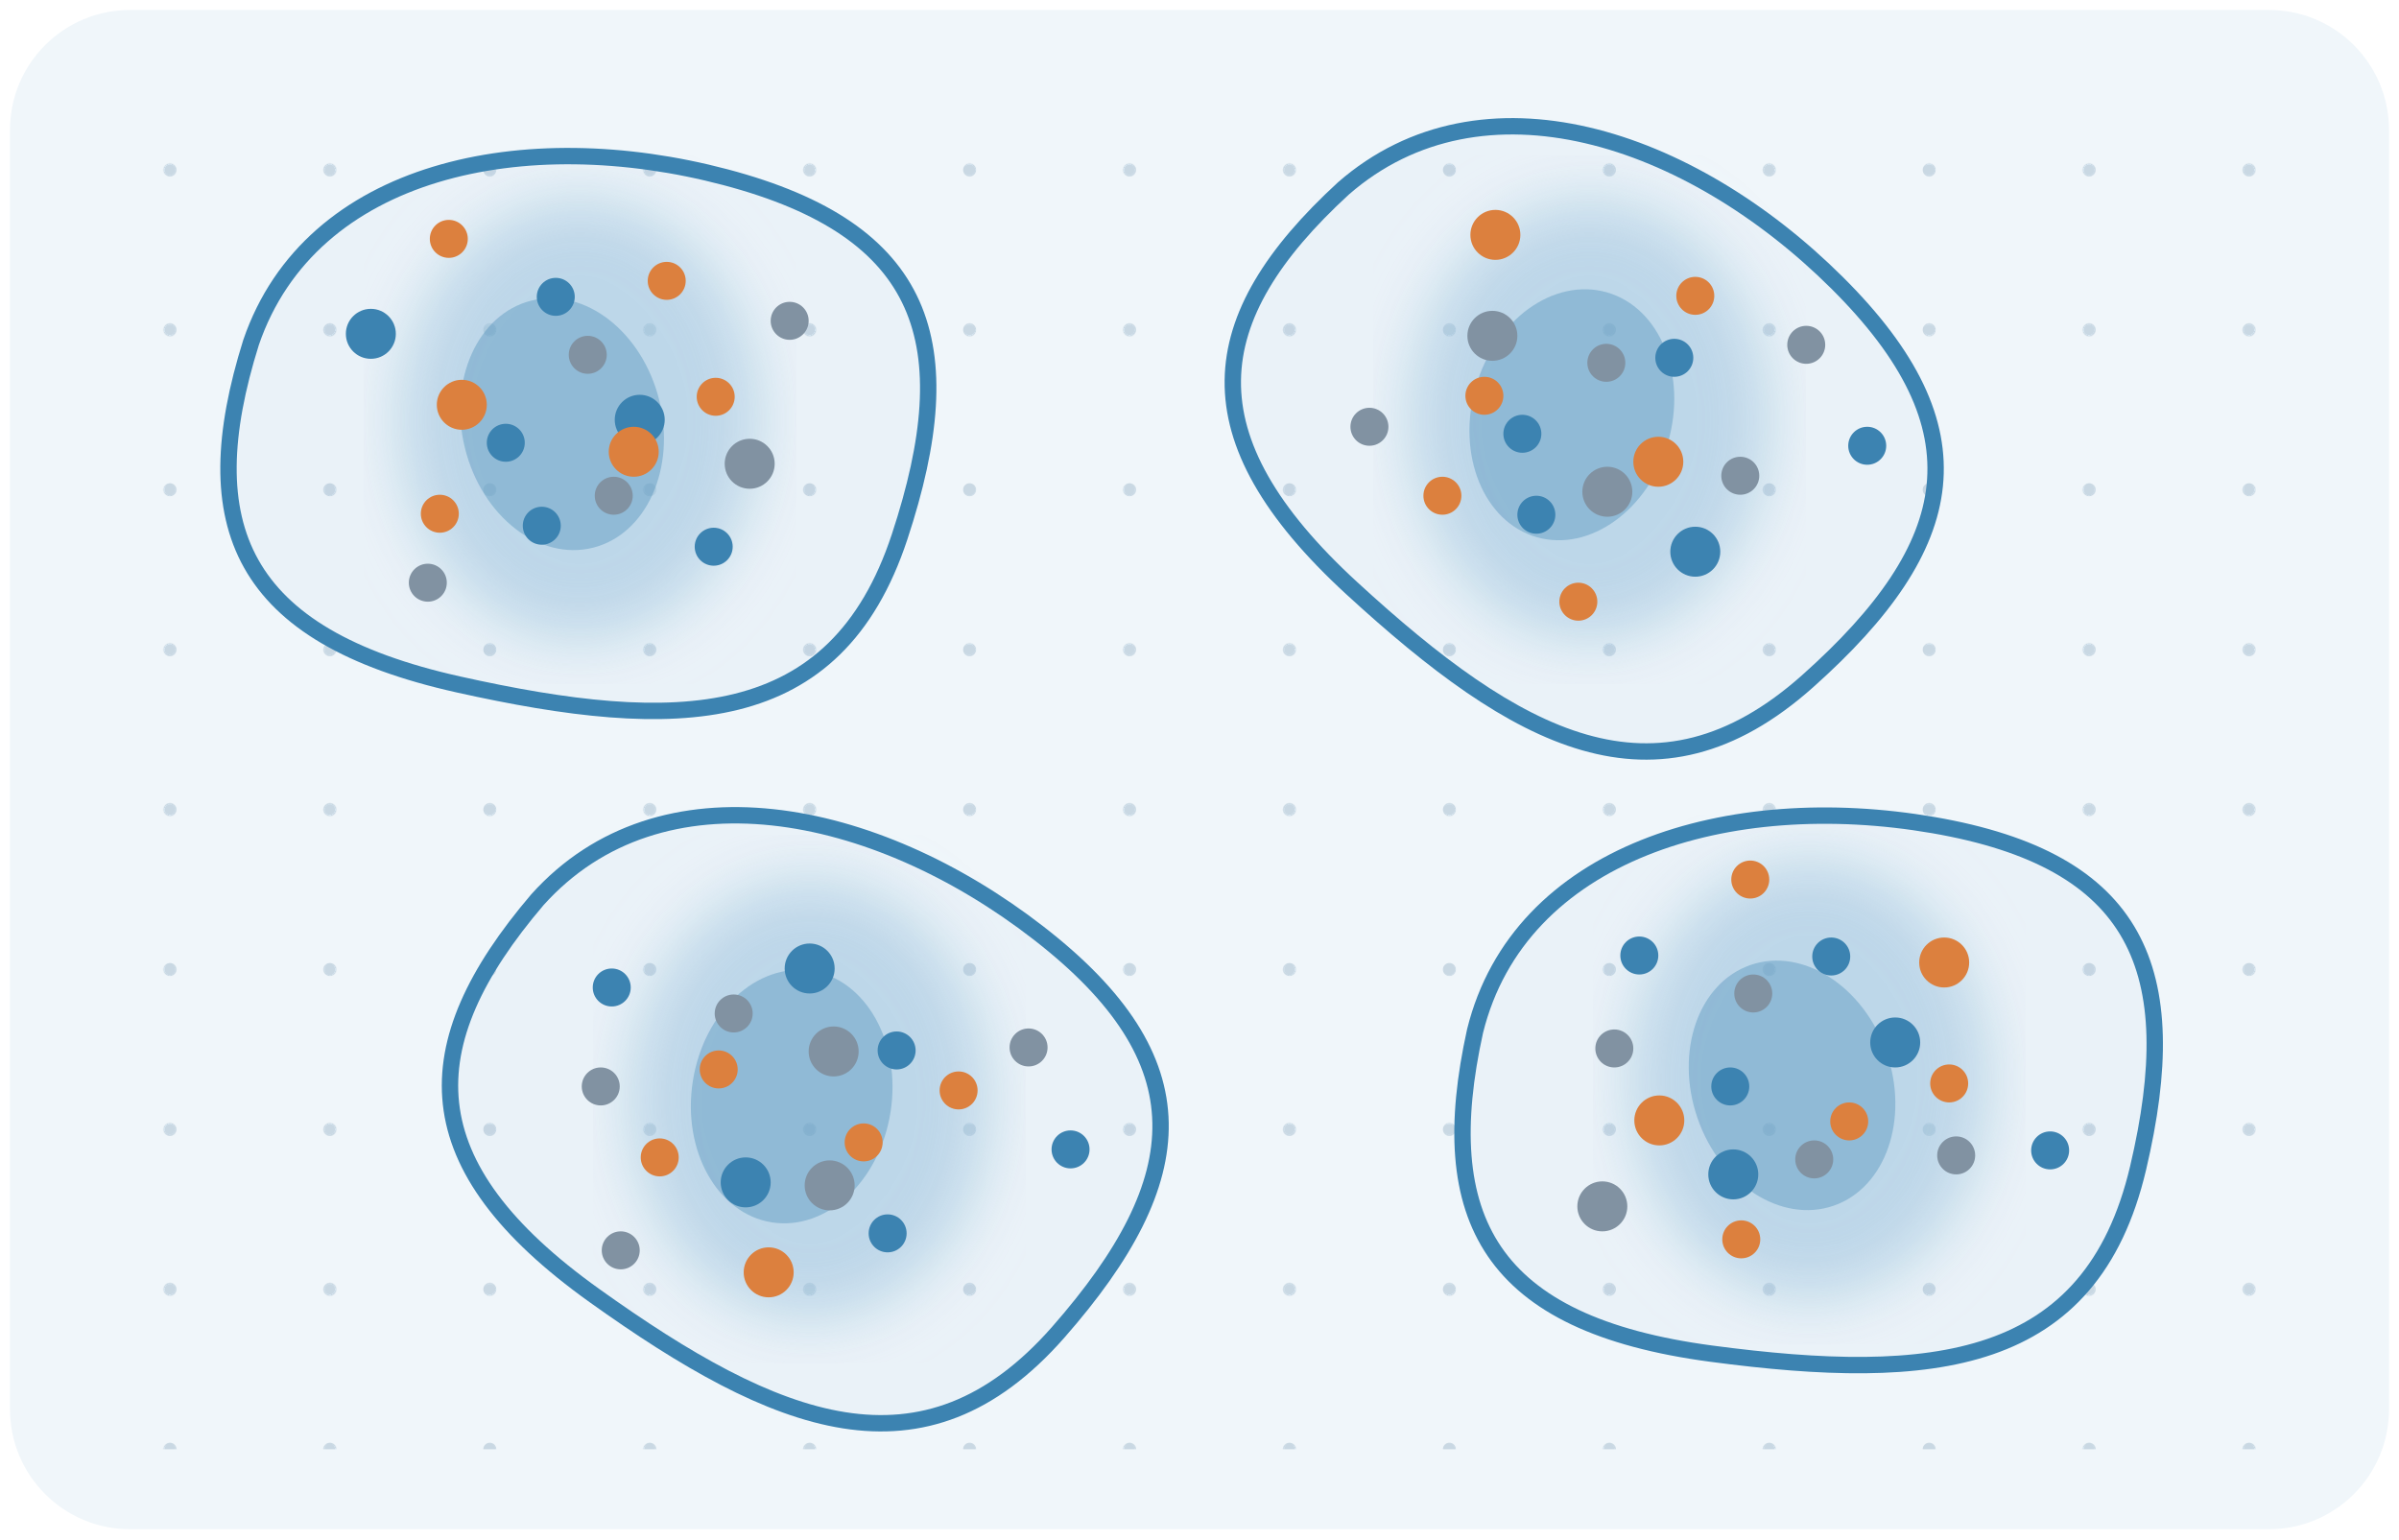
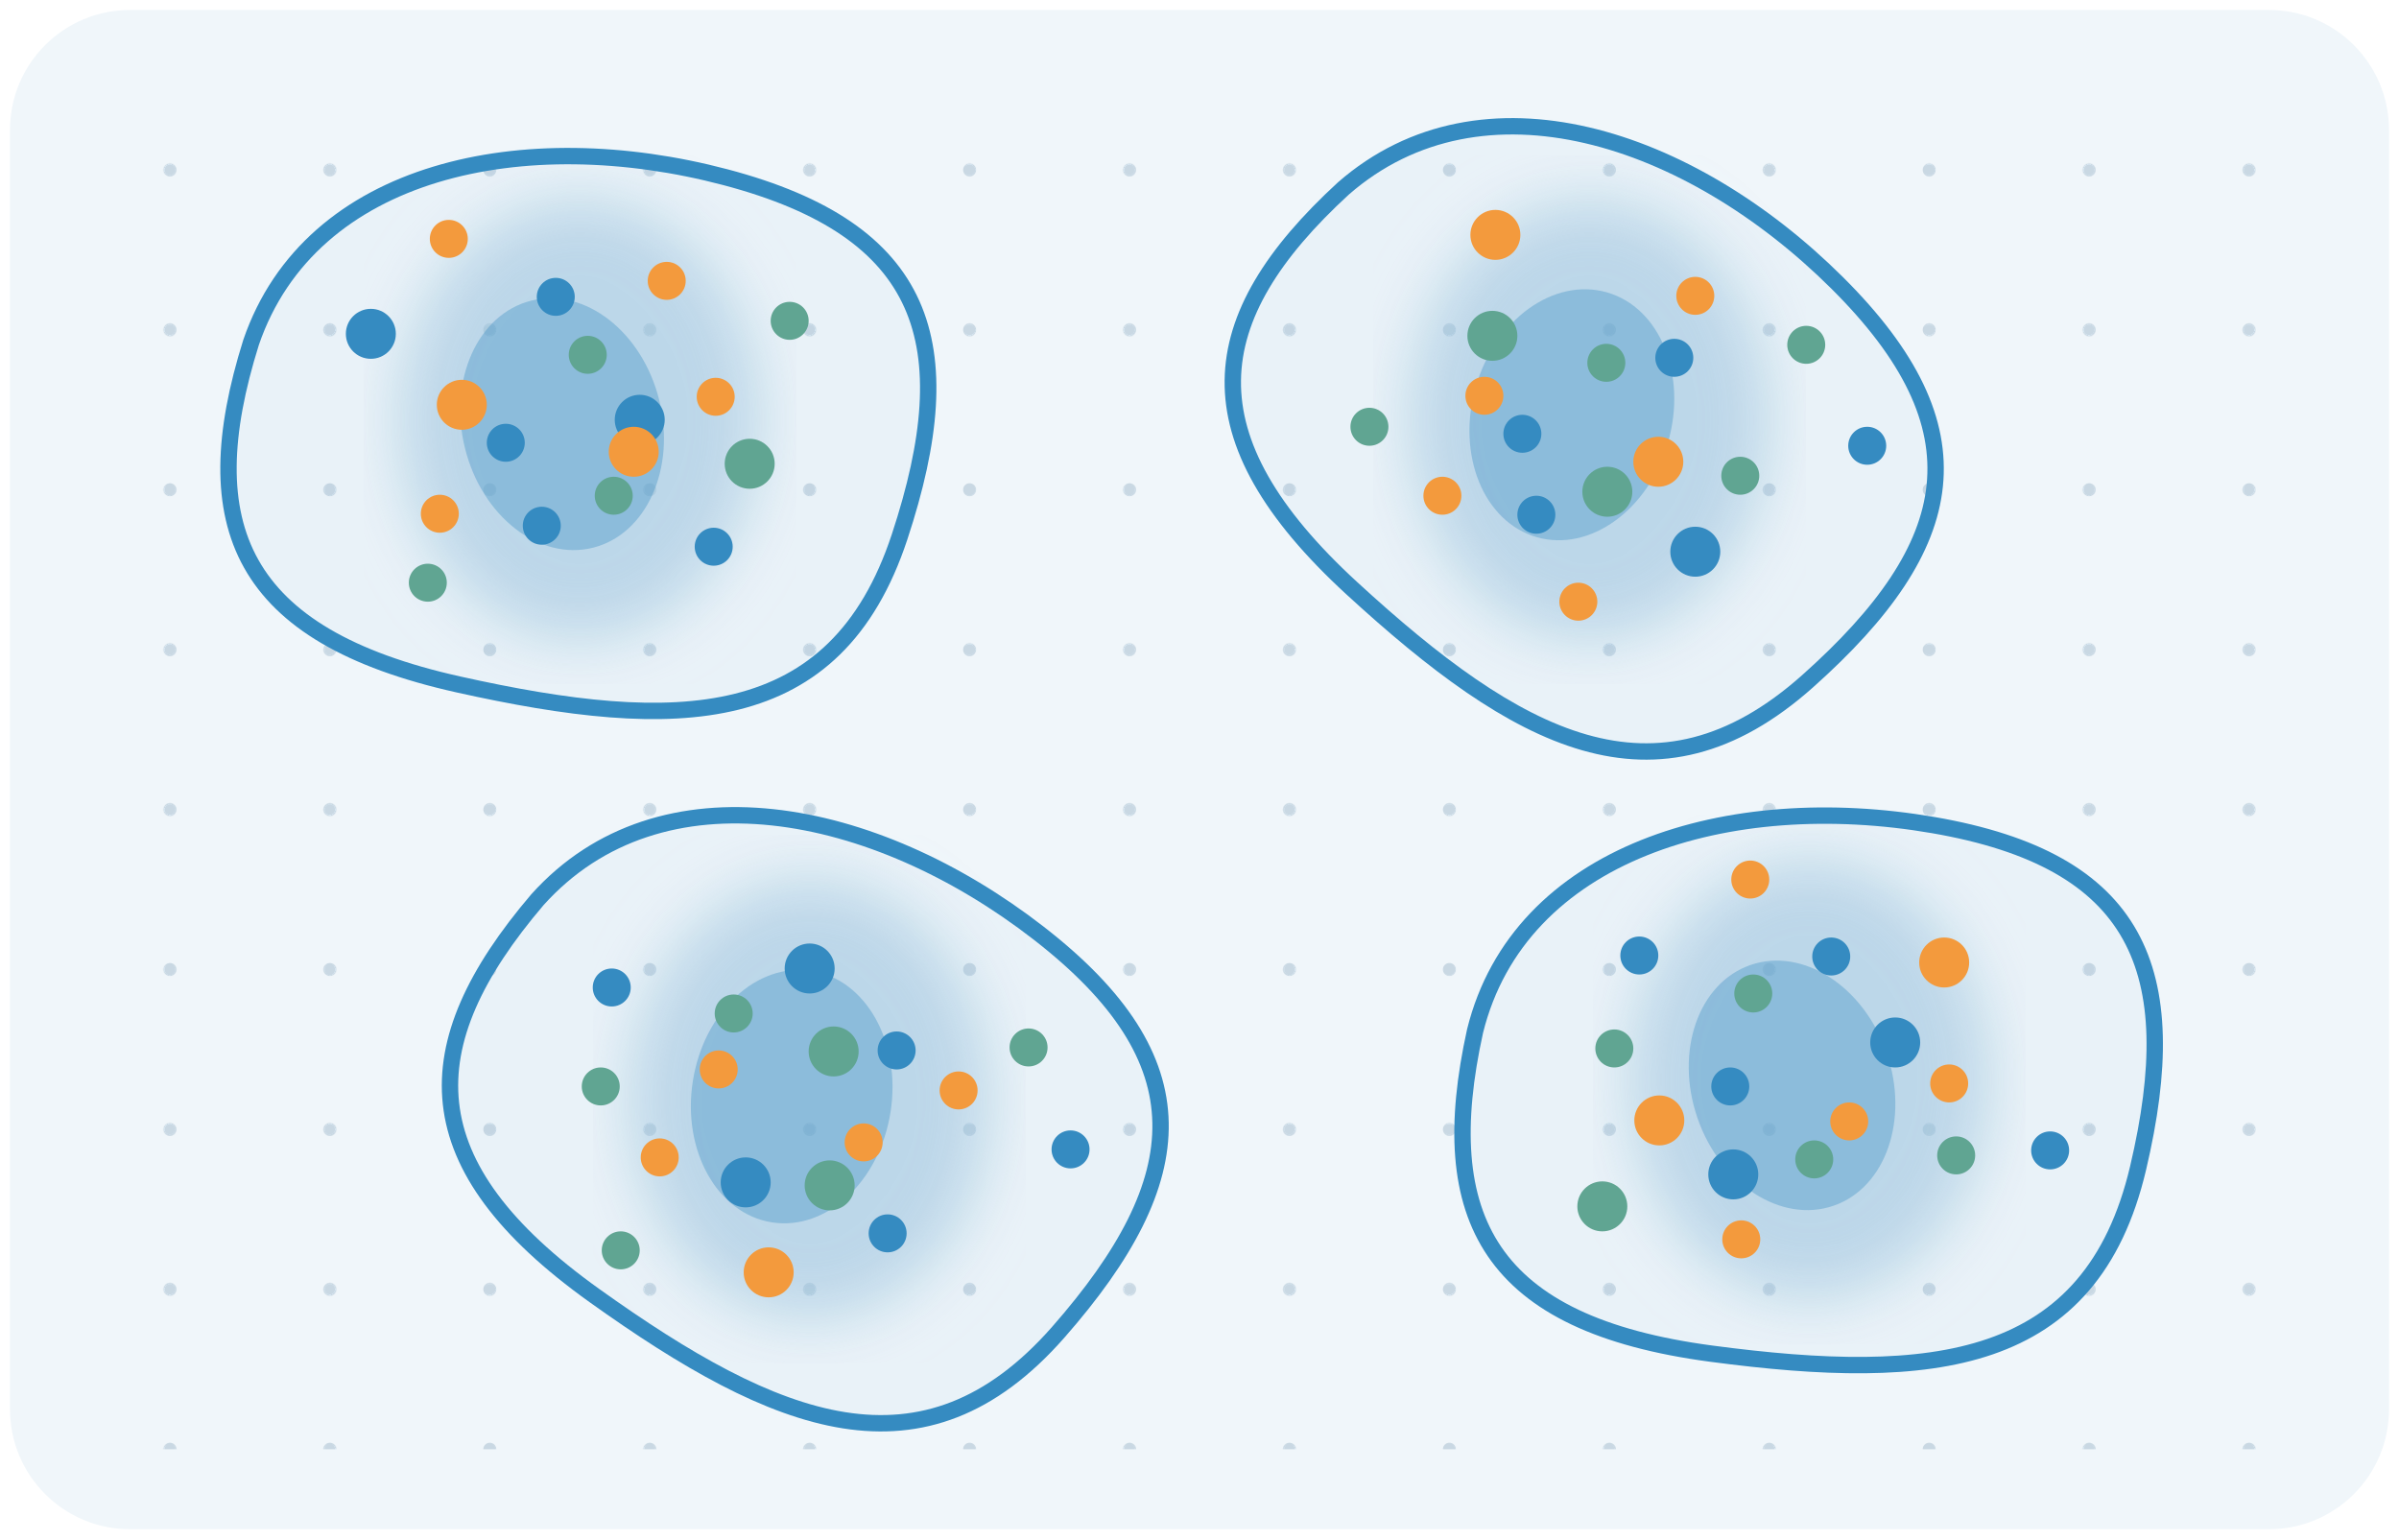
<svg xmlns="http://www.w3.org/2000/svg" width="240" height="154" viewBox="0 0 240 154" role="img" aria-labelledby="title">
  <defs>
    <pattern id="grid" width="16" height="16" patternUnits="userSpaceOnUse">
      <circle cx="1" cy="1" r=".65" fill="#c9d8e3" />
    </pattern>
    <filter id="soft">
      <feGaussianBlur stdDeviation="3" />
    </filter>
  </defs>
  <rect x="1" y="1" width="238" height="152" rx="12" fill="#f0f6fa" />
  <rect x="10" y="9" width="220" height="136" fill="url(#grid)" />
  <g opacity=".55" filter="url(#soft)">
    <ellipse cx="58" cy="42" rx="18" ry="22" fill="#9bc2dc" />
  </g>
  <g transform="translate(58 42) rotate(-14) scale(0.91)">
-     <path d="M-33-17C-22-34 2-33 22-22S43 2 31 21 2 36-20 25-44 1-33-17Z" fill="#3c83b1" fill-opacity=".035" stroke="#3c83b1" stroke-width="1.8" />
-     <ellipse cx="-2" cy="0" rx="11" ry="14" fill="#3c83b1" fill-opacity=".35" />
+     <path d="M-33-17C-22-34 2-33 22-22S43 2 31 21 2 36-20 25-44 1-33-17Z" fill="#358BC1" fill-opacity=".035" stroke="#358BC1" stroke-width="1.8" />
+     <ellipse cx="-2" cy="0" rx="11" ry="14" fill="#358BC1" fill-opacity=".35" />
  </g>
  <g opacity=".55" filter="url(#soft)">
    <ellipse cx="159" cy="42" rx="18" ry="22" fill="#9bc2dc" />
  </g>
  <g transform="translate(159 42) rotate(16) scale(0.91)">
-     <path d="M-33-17C-22-34 2-33 22-22S43 2 31 21 2 36-20 25-44 1-33-17Z" fill="#3c83b1" fill-opacity=".035" stroke="#3c83b1" stroke-width="1.8" />
-     <ellipse cx="-2" cy="0" rx="11" ry="14" fill="#3c83b1" fill-opacity=".35" />
+     <path d="M-33-17C-22-34 2-33 22-22S43 2 31 21 2 36-20 25-44 1-33-17Z" fill="#358BC1" fill-opacity=".035" stroke="#358BC1" stroke-width="1.8" />
+     <ellipse cx="-2" cy="0" rx="11" ry="14" fill="#358BC1" fill-opacity=".35" />
  </g>
  <g opacity=".55" filter="url(#soft)">
    <ellipse cx="81" cy="110" rx="18" ry="22" fill="#9bc2dc" />
  </g>
  <g transform="translate(81 110) rotate(9) scale(0.91)">
-     <path d="M-33-17C-22-34 2-33 22-22S43 2 31 21 2 36-20 25-44 1-33-17Z" fill="#3c83b1" fill-opacity=".035" stroke="#3c83b1" stroke-width="1.8" />
-     <ellipse cx="-2" cy="0" rx="11" ry="14" fill="#3c83b1" fill-opacity=".35" />
+     <path d="M-33-17C-22-34 2-33 22-22S43 2 31 21 2 36-20 25-44 1-33-17Z" fill="#358BC1" fill-opacity=".035" stroke="#358BC1" stroke-width="1.8" />
+     <ellipse cx="-2" cy="0" rx="11" ry="14" fill="#358BC1" fill-opacity=".35" />
  </g>
  <g opacity=".55" filter="url(#soft)">
    <ellipse cx="181" cy="108" rx="18" ry="22" fill="#9bc2dc" />
  </g>
  <g transform="translate(181 108) rotate(-19) scale(0.91)">
-     <path d="M-33-17C-22-34 2-33 22-22S43 2 31 21 2 36-20 25-44 1-33-17Z" fill="#3c83b1" fill-opacity=".035" stroke="#3c83b1" stroke-width="1.8" />
-     <ellipse cx="-2" cy="0" rx="11" ry="14" fill="#3c83b1" fill-opacity=".35" />
+     <path d="M-33-17C-22-34 2-33 22-22S43 2 31 21 2 36-20 25-44 1-33-17Z" fill="#358BC1" fill-opacity=".035" stroke="#358BC1" stroke-width="1.8" />
+     <ellipse cx="-2" cy="0" rx="11" ry="14" fill="#358BC1" fill-opacity=".35" />
  </g>
-   <circle cx="64.0" cy="42.0" r="2.5" fill="#3c83b1" />
-   <circle cx="44.0" cy="51.4" r="1.9" fill="#dc803e" />
-   <circle cx="58.8" cy="35.5" r="1.9" fill="#8192a2" />
-   <circle cx="71.4" cy="54.7" r="1.9" fill="#3c83b1" />
-   <circle cx="46.2" cy="40.5" r="2.5" fill="#dc803e" />
-   <circle cx="79.0" cy="32.1" r="1.9" fill="#8192a2" />
-   <circle cx="54.2" cy="52.6" r="1.9" fill="#3c83b1" />
-   <circle cx="44.9" cy="23.9" r="1.9" fill="#dc803e" />
-   <circle cx="75.0" cy="46.4" r="2.5" fill="#8192a2" />
-   <circle cx="50.6" cy="44.3" r="1.9" fill="#3c83b1" />
-   <circle cx="66.7" cy="28.1" r="1.9" fill="#dc803e" />
-   <circle cx="61.4" cy="49.6" r="1.9" fill="#8192a2" />
-   <circle cx="37.1" cy="33.4" r="2.5" fill="#3c83b1" />
-   <circle cx="71.6" cy="39.7" r="1.9" fill="#dc803e" />
-   <circle cx="42.8" cy="58.3" r="1.9" fill="#8192a2" />
-   <circle cx="55.6" cy="29.7" r="1.9" fill="#3c83b1" />
-   <circle cx="63.4" cy="45.2" r="2.5" fill="#dc803e" />
-   <circle cx="165.9" cy="46.2" r="2.5" fill="#dc803e" />
-   <circle cx="137.0" cy="42.7" r="1.9" fill="#8192a2" />
-   <circle cx="167.5" cy="35.8" r="1.9" fill="#3c83b1" />
-   <circle cx="157.9" cy="60.2" r="1.9" fill="#dc803e" />
-   <circle cx="149.3" cy="33.6" r="2.5" fill="#8192a2" />
-   <circle cx="186.8" cy="44.6" r="1.9" fill="#3c83b1" />
-   <circle cx="144.3" cy="49.6" r="1.9" fill="#dc803e" />
-   <circle cx="160.7" cy="36.3" r="1.9" fill="#8192a2" />
-   <circle cx="169.6" cy="55.2" r="2.5" fill="#3c83b1" />
-   <circle cx="148.5" cy="39.6" r="1.9" fill="#dc803e" />
-   <circle cx="180.7" cy="34.5" r="1.9" fill="#8192a2" />
-   <circle cx="153.7" cy="51.5" r="1.9" fill="#3c83b1" />
-   <circle cx="149.6" cy="23.5" r="2.5" fill="#dc803e" />
-   <circle cx="174.1" cy="47.6" r="1.9" fill="#8192a2" />
-   <circle cx="152.3" cy="43.4" r="1.9" fill="#3c83b1" />
-   <circle cx="169.6" cy="29.6" r="1.9" fill="#dc803e" />
-   <circle cx="160.8" cy="49.2" r="2.5" fill="#8192a2" />
-   <circle cx="83.0" cy="118.6" r="2.5" fill="#8192a2" />
-   <circle cx="61.2" cy="98.8" r="1.9" fill="#3c83b1" />
-   <circle cx="95.9" cy="109.1" r="1.9" fill="#dc803e" />
-   <circle cx="62.1" cy="125.1" r="1.9" fill="#8192a2" />
-   <circle cx="81.0" cy="96.9" r="2.5" fill="#3c83b1" />
-   <circle cx="86.4" cy="114.3" r="1.9" fill="#dc803e" />
-   <circle cx="60.1" cy="108.7" r="1.9" fill="#8192a2" />
-   <circle cx="89.7" cy="105.1" r="1.9" fill="#3c83b1" />
-   <circle cx="76.9" cy="127.3" r="2.5" fill="#dc803e" />
-   <circle cx="73.4" cy="101.4" r="1.9" fill="#8192a2" />
-   <circle cx="107.1" cy="115.0" r="1.9" fill="#3c83b1" />
-   <circle cx="66.0" cy="115.8" r="1.9" fill="#dc803e" />
-   <circle cx="83.4" cy="105.2" r="2.5" fill="#8192a2" />
-   <circle cx="88.8" cy="123.4" r="1.9" fill="#3c83b1" />
-   <circle cx="71.9" cy="107.0" r="1.9" fill="#dc803e" />
-   <circle cx="102.9" cy="104.8" r="1.9" fill="#8192a2" />
-   <circle cx="74.6" cy="118.3" r="2.5" fill="#3c83b1" />
-   <circle cx="173.4" cy="117.5" r="2.5" fill="#3c83b1" />
-   <circle cx="175.1" cy="88.0" r="1.9" fill="#dc803e" />
-   <circle cx="195.7" cy="115.6" r="1.9" fill="#8192a2" />
-   <circle cx="173.1" cy="108.7" r="1.9" fill="#3c83b1" />
-   <circle cx="194.5" cy="96.3" r="2.5" fill="#dc803e" />
-   <circle cx="181.5" cy="116.0" r="1.9" fill="#8192a2" />
-   <circle cx="164.0" cy="95.6" r="1.9" fill="#3c83b1" />
-   <circle cx="195.0" cy="108.4" r="1.9" fill="#dc803e" />
-   <circle cx="160.3" cy="120.7" r="2.5" fill="#8192a2" />
-   <circle cx="183.2" cy="95.7" r="1.9" fill="#3c83b1" />
-   <circle cx="185.0" cy="112.2" r="1.9" fill="#dc803e" />
-   <circle cx="161.5" cy="104.9" r="1.9" fill="#8192a2" />
-   <circle cx="189.6" cy="104.3" r="2.5" fill="#3c83b1" />
-   <circle cx="174.2" cy="124.0" r="1.9" fill="#dc803e" />
-   <circle cx="175.4" cy="99.4" r="1.9" fill="#8192a2" />
-   <circle cx="205.1" cy="115.1" r="1.9" fill="#3c83b1" />
-   <circle cx="166.0" cy="112.1" r="2.5" fill="#dc803e" />
+   <circle cx="64.0" cy="42.0" r="2.5" fill="#358BC1" />
+   <circle cx="44.0" cy="51.4" r="1.9" fill="#F39A3D" />
+   <circle cx="58.8" cy="35.5" r="1.9" fill="#60A592" />
+   <circle cx="71.4" cy="54.7" r="1.9" fill="#358BC1" />
+   <circle cx="46.2" cy="40.5" r="2.5" fill="#F39A3D" />
+   <circle cx="79.0" cy="32.1" r="1.9" fill="#60A592" />
+   <circle cx="54.2" cy="52.6" r="1.9" fill="#358BC1" />
+   <circle cx="44.9" cy="23.9" r="1.9" fill="#F39A3D" />
+   <circle cx="75.0" cy="46.4" r="2.5" fill="#60A592" />
+   <circle cx="50.6" cy="44.3" r="1.9" fill="#358BC1" />
+   <circle cx="66.7" cy="28.1" r="1.9" fill="#F39A3D" />
+   <circle cx="61.4" cy="49.6" r="1.9" fill="#60A592" />
+   <circle cx="37.1" cy="33.4" r="2.5" fill="#358BC1" />
+   <circle cx="71.6" cy="39.7" r="1.9" fill="#F39A3D" />
+   <circle cx="42.8" cy="58.3" r="1.9" fill="#60A592" />
+   <circle cx="55.6" cy="29.7" r="1.9" fill="#358BC1" />
+   <circle cx="63.4" cy="45.2" r="2.5" fill="#F39A3D" />
+   <circle cx="165.9" cy="46.2" r="2.5" fill="#F39A3D" />
+   <circle cx="137.0" cy="42.7" r="1.9" fill="#60A592" />
+   <circle cx="167.5" cy="35.8" r="1.9" fill="#358BC1" />
+   <circle cx="157.9" cy="60.2" r="1.9" fill="#F39A3D" />
+   <circle cx="149.3" cy="33.6" r="2.5" fill="#60A592" />
+   <circle cx="186.8" cy="44.6" r="1.9" fill="#358BC1" />
+   <circle cx="144.3" cy="49.6" r="1.9" fill="#F39A3D" />
+   <circle cx="160.7" cy="36.3" r="1.9" fill="#60A592" />
+   <circle cx="169.6" cy="55.2" r="2.5" fill="#358BC1" />
+   <circle cx="148.5" cy="39.6" r="1.9" fill="#F39A3D" />
+   <circle cx="180.7" cy="34.5" r="1.9" fill="#60A592" />
+   <circle cx="153.7" cy="51.5" r="1.9" fill="#358BC1" />
+   <circle cx="149.6" cy="23.5" r="2.5" fill="#F39A3D" />
+   <circle cx="174.1" cy="47.6" r="1.9" fill="#60A592" />
+   <circle cx="152.3" cy="43.4" r="1.9" fill="#358BC1" />
+   <circle cx="169.6" cy="29.6" r="1.9" fill="#F39A3D" />
+   <circle cx="160.8" cy="49.2" r="2.5" fill="#60A592" />
+   <circle cx="83.0" cy="118.6" r="2.5" fill="#60A592" />
+   <circle cx="61.2" cy="98.8" r="1.9" fill="#358BC1" />
+   <circle cx="95.9" cy="109.1" r="1.9" fill="#F39A3D" />
+   <circle cx="62.1" cy="125.1" r="1.9" fill="#60A592" />
+   <circle cx="81.0" cy="96.9" r="2.5" fill="#358BC1" />
+   <circle cx="86.4" cy="114.3" r="1.9" fill="#F39A3D" />
+   <circle cx="60.1" cy="108.7" r="1.9" fill="#60A592" />
+   <circle cx="89.7" cy="105.1" r="1.9" fill="#358BC1" />
+   <circle cx="76.9" cy="127.3" r="2.5" fill="#F39A3D" />
+   <circle cx="73.4" cy="101.4" r="1.9" fill="#60A592" />
+   <circle cx="107.1" cy="115.0" r="1.9" fill="#358BC1" />
+   <circle cx="66.0" cy="115.8" r="1.9" fill="#F39A3D" />
+   <circle cx="83.4" cy="105.2" r="2.5" fill="#60A592" />
+   <circle cx="88.8" cy="123.4" r="1.9" fill="#358BC1" />
+   <circle cx="71.9" cy="107.0" r="1.9" fill="#F39A3D" />
+   <circle cx="102.9" cy="104.8" r="1.9" fill="#60A592" />
+   <circle cx="74.6" cy="118.3" r="2.5" fill="#358BC1" />
+   <circle cx="173.4" cy="117.5" r="2.5" fill="#358BC1" />
+   <circle cx="175.1" cy="88.0" r="1.9" fill="#F39A3D" />
+   <circle cx="195.7" cy="115.6" r="1.9" fill="#60A592" />
+   <circle cx="173.1" cy="108.7" r="1.9" fill="#358BC1" />
+   <circle cx="194.5" cy="96.3" r="2.5" fill="#F39A3D" />
+   <circle cx="181.5" cy="116.0" r="1.9" fill="#60A592" />
+   <circle cx="164.0" cy="95.6" r="1.9" fill="#358BC1" />
+   <circle cx="195.0" cy="108.4" r="1.9" fill="#F39A3D" />
+   <circle cx="160.3" cy="120.7" r="2.5" fill="#60A592" />
+   <circle cx="183.2" cy="95.7" r="1.9" fill="#358BC1" />
+   <circle cx="185.0" cy="112.2" r="1.9" fill="#F39A3D" />
+   <circle cx="161.5" cy="104.9" r="1.9" fill="#60A592" />
+   <circle cx="189.6" cy="104.3" r="2.5" fill="#358BC1" />
+   <circle cx="174.2" cy="124.0" r="1.9" fill="#F39A3D" />
+   <circle cx="175.4" cy="99.4" r="1.9" fill="#60A592" />
+   <circle cx="205.1" cy="115.1" r="1.9" fill="#358BC1" />
+   <circle cx="166.0" cy="112.1" r="2.5" fill="#F39A3D" />
</svg>
